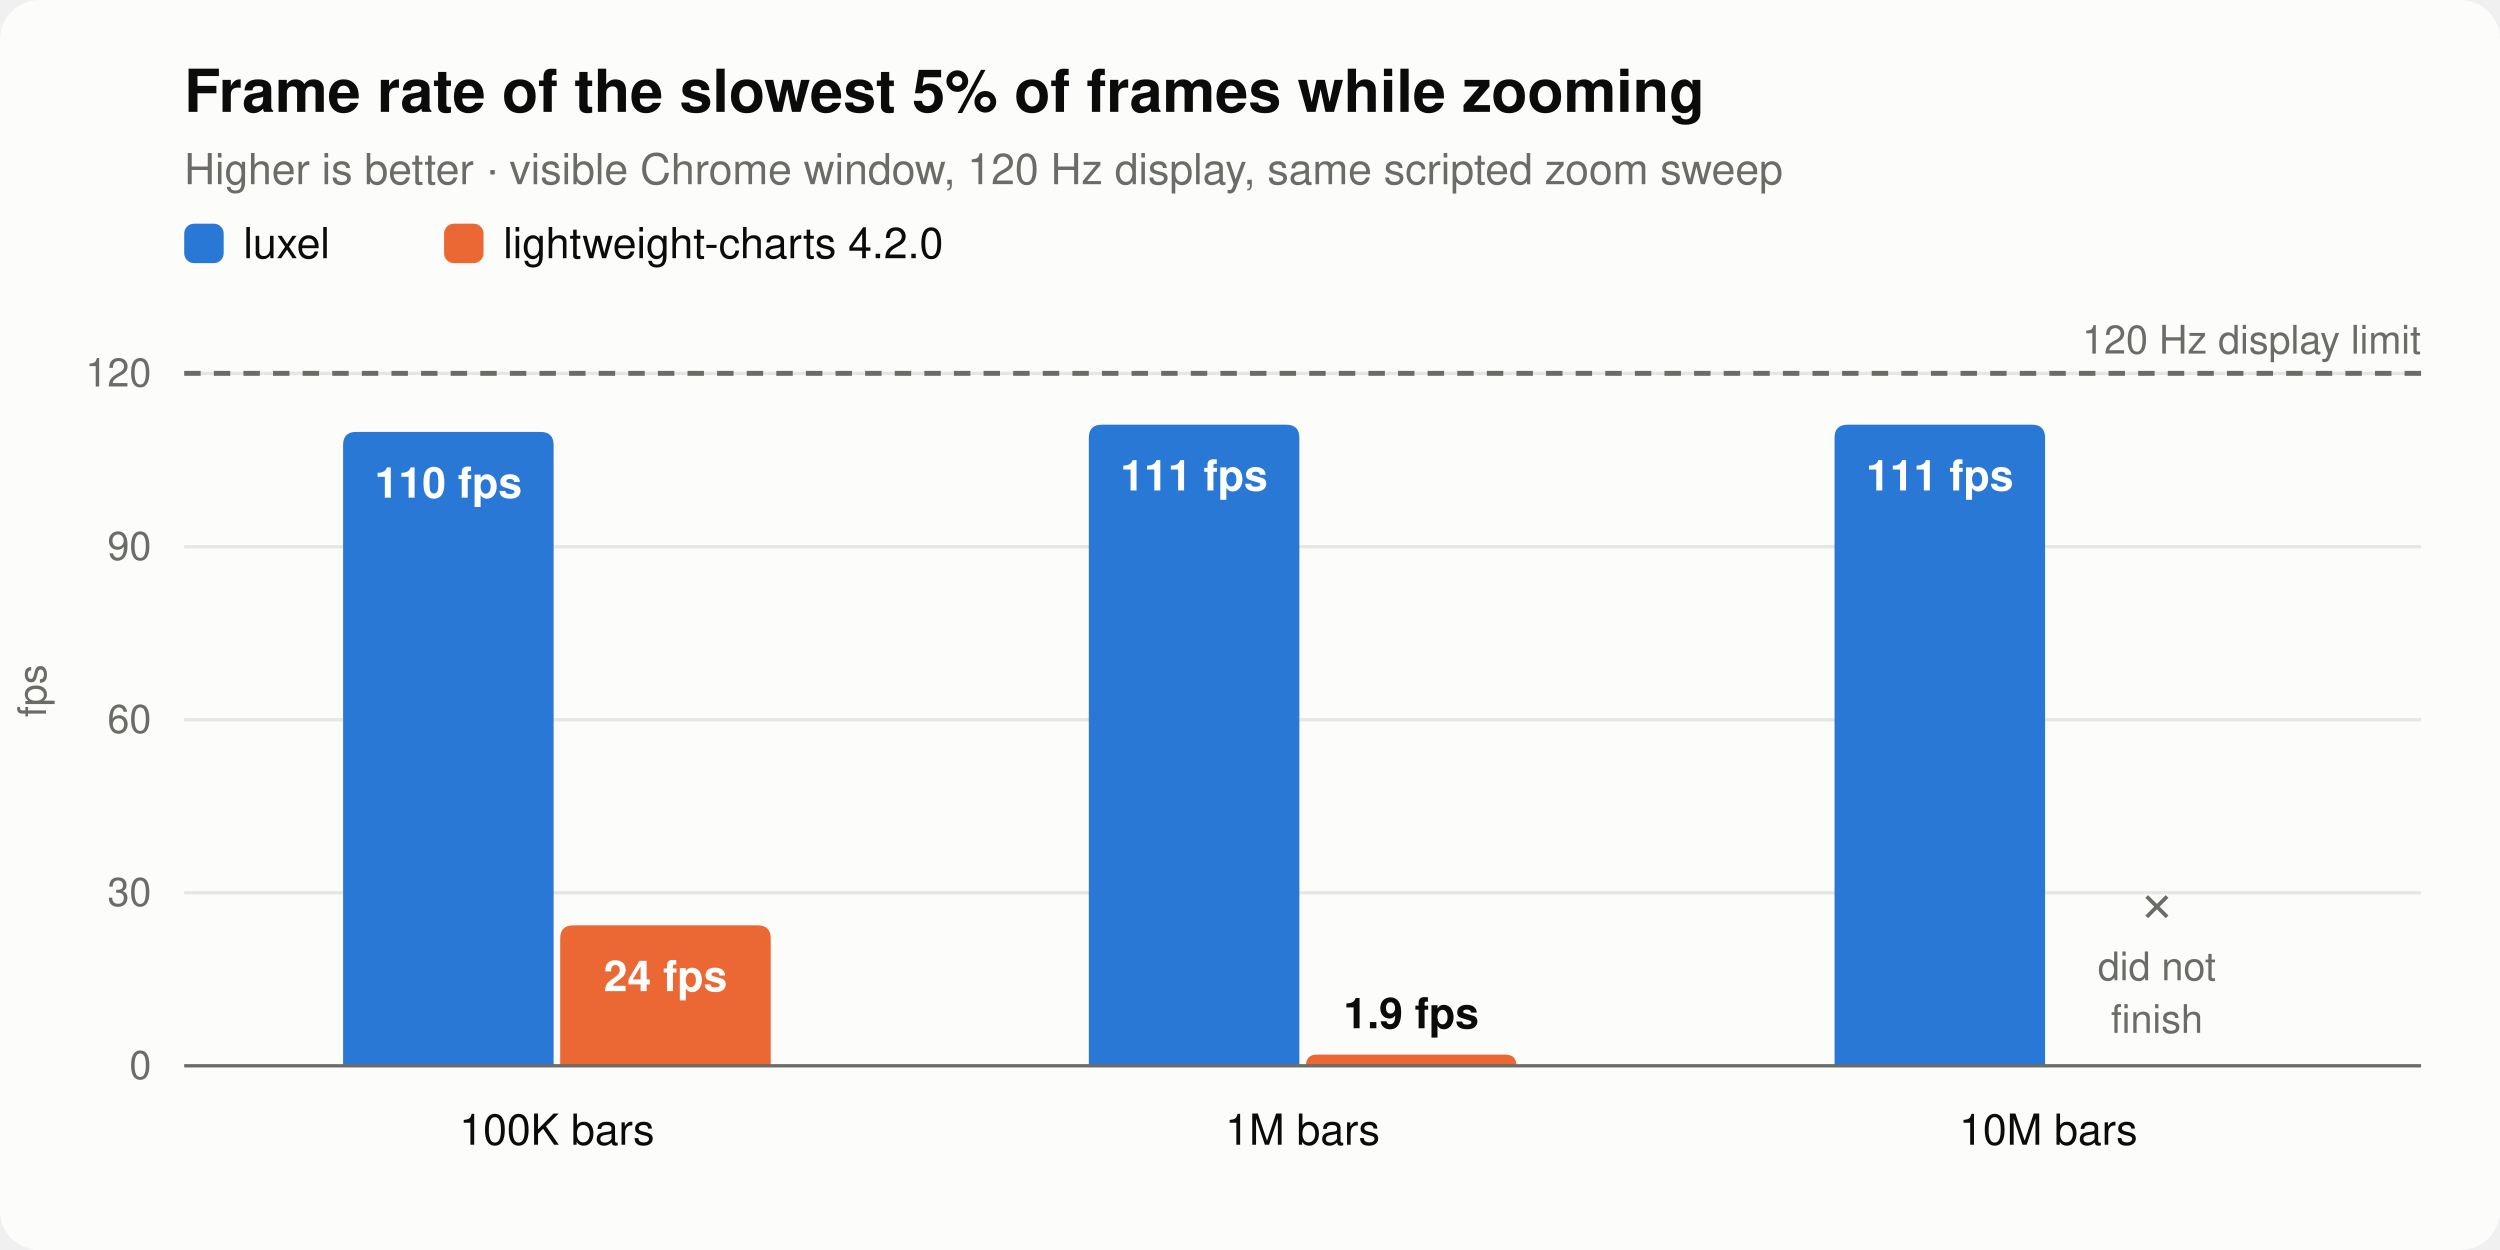
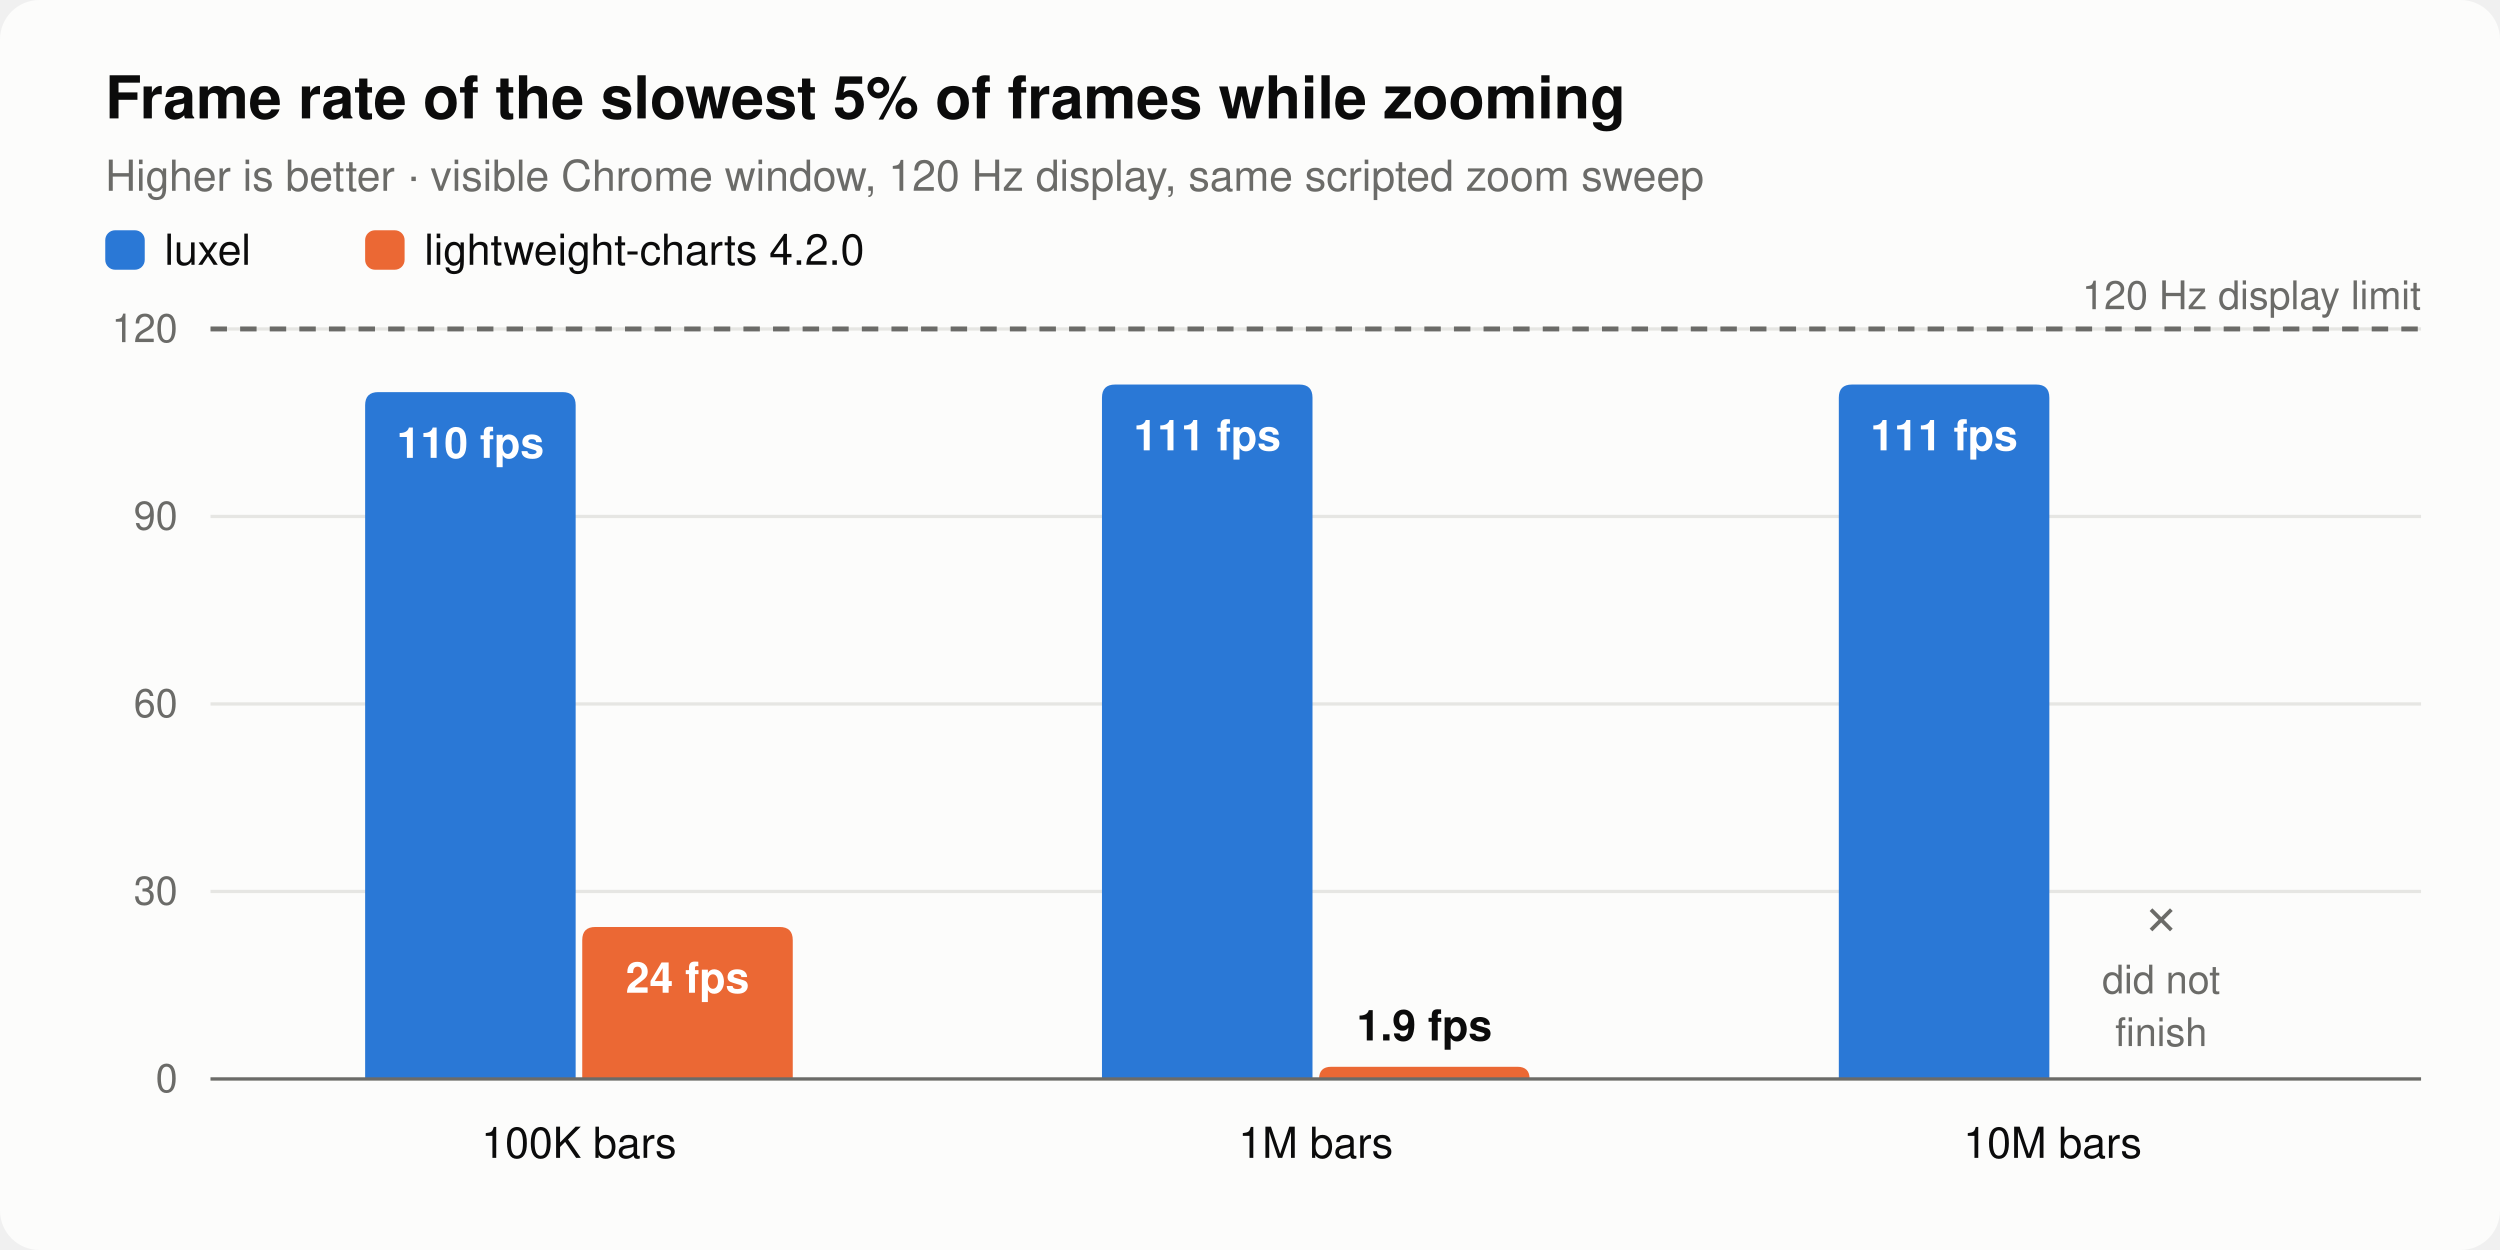
- <svg xmlns="http://www.w3.org/2000/svg" viewBox="0 0 760 380" width="760" height="380" font-family="-apple-system, BlinkMacSystemFont, 'Segoe UI', Helvetica, Arial, sans-serif" role="img" aria-label="Benchmark: frame rate of the slowest 5% of frames while zooming. luxel holds about 110 fps at 100K, 1M and 10M bars; lightweight-charts drops to 24 fps at 100K, 2 fps at 1M and does not finish at 10M.">
+ <svg xmlns="http://www.w3.org/2000/svg" viewBox="0 0 760 380" width="760" height="380" font-family="-apple-system, BlinkMacSystemFont, 'Segoe UI', Helvetica, Arial, sans-serif" role="img" aria-label="Bar chart. Frame rate of the slowest 5% of frames while zooming. luxel holds about 110 fps at 100K, 1M and 10M bars; lightweight-charts drops to 24 fps at 100K, 1.9 fps at 1M and does not finish at 10M.">
  <rect width="760" height="380" rx="12" fill="#fcfcfb" />
-   <text x="56" y="34" font-size="18" font-weight="600" fill="#0b0b0b">Frame rate of the slowest 5% of frames while zooming</text>
-   <text x="56" y="56" font-size="13" fill="#6b6b68">Higher is better · visible Chrome window, 120 Hz display, same scripted zoom sweep</text>
-   <rect x="56" y="68" width="12" height="12" rx="3" fill="#2a78d6" />
-   <text x="74" y="78.5" font-size="13" fill="#0b0b0b">luxel</text>
-   <rect x="135.0" y="68" width="12" height="12" rx="3" fill="#eb6834" />
-   <text x="153.0" y="78.5" font-size="13" fill="#0b0b0b">lightweight-charts 4.2.0</text>
-   <line x1="56" x2="736" y1="324.0" y2="324.0" stroke="#e6e6e3" stroke-width="1" />
-   <text x="46" y="328.0" font-size="12" text-anchor="end" fill="#6b6b68">0</text>
-   <line x1="56" x2="736" y1="271.4" y2="271.4" stroke="#e6e6e3" stroke-width="1" />
-   <text x="46" y="275.4" font-size="12" text-anchor="end" fill="#6b6b68">30</text>
-   <line x1="56" x2="736" y1="218.8" y2="218.8" stroke="#e6e6e3" stroke-width="1" />
-   <text x="46" y="222.8" font-size="12" text-anchor="end" fill="#6b6b68">60</text>
-   <line x1="56" x2="736" y1="166.2" y2="166.2" stroke="#e6e6e3" stroke-width="1" />
-   <text x="46" y="170.2" font-size="12" text-anchor="end" fill="#6b6b68">90</text>
-   <line x1="56" x2="736" y1="113.5" y2="113.5" stroke="#e6e6e3" stroke-width="1" />
-   <text x="46" y="117.5" font-size="12" text-anchor="end" fill="#6b6b68">120</text>
-   <text x="14" y="210.0" font-size="12" fill="#6b6b68" transform="rotate(-90 14 210.0)" text-anchor="middle">fps</text>
-   <line x1="56" x2="736" y1="113.5" y2="113.5" stroke="#6b6b68" stroke-width="1.5" stroke-dasharray="5 4" />
-   <text x="736" y="107.5" font-size="12" text-anchor="end" fill="#6b6b68">120 Hz display limit</text>
-   <path d="M104.3,324.0 V135.3 Q104.3,131.3 108.3,131.3 H164.3 Q168.3,131.3 168.3,135.3 V324.0 Z" fill="#2a78d6" />
-   <text x="136.3" y="151.3" font-size="13" font-weight="600" text-anchor="middle" fill="#ffffff">110 fps</text>
-   <path d="M170.3,324.0 V285.3 Q170.3,281.3 174.3,281.3 H230.3 Q234.3,281.3 234.3,285.3 V324.0 Z" fill="#eb6834" />
-   <text x="202.3" y="301.3" font-size="13" font-weight="600" text-anchor="middle" fill="#ffffff">24 fps</text>
-   <text x="169.3" y="348.0" font-size="13" text-anchor="middle" fill="#0b0b0b">100K bars</text>
-   <path d="M331.0,324.0 V133.1 Q331.0,129.1 335.0,129.1 H391.0 Q395.0,129.1 395.0,133.1 V324.0 Z" fill="#2a78d6" />
-   <text x="363.0" y="149.1" font-size="13" font-weight="600" text-anchor="middle" fill="#ffffff">111 fps</text>
-   <path d="M397.0,324.0 V324.0 Q397.0,320.6 400.4,320.6 H457.6 Q461.0,320.6 461.0,324.0 V324.0 Z" fill="#eb6834" />
-   <text x="429.0" y="312.6" font-size="13" font-weight="600" text-anchor="middle" fill="#0b0b0b">1.9 fps</text>
-   <text x="396.0" y="348.0" font-size="13" text-anchor="middle" fill="#0b0b0b">1M bars</text>
-   <path d="M557.7,324.0 V133.1 Q557.7,129.1 561.7,129.1 H617.7 Q621.7,129.1 621.7,133.1 V324.0 Z" fill="#2a78d6" />
-   <text x="589.7" y="149.1" font-size="13" font-weight="600" text-anchor="middle" fill="#ffffff">111 fps</text>
-   <text x="655.7" y="280.0" font-size="12" text-anchor="middle" fill="#6b6b68">✕</text>
-   <text x="655.7" y="298.0" font-size="12" text-anchor="middle" fill="#6b6b68">did not</text>
-   <text x="655.7" y="314.0" font-size="12" text-anchor="middle" fill="#6b6b68">finish</text>
-   <text x="622.7" y="348.0" font-size="13" text-anchor="middle" fill="#0b0b0b">10M bars</text>
-   <line x1="56" x2="736" y1="324.0" y2="324.0" stroke="#6b6b68" stroke-width="1" />
+   <text x="32" y="36" font-size="18" font-weight="600" fill="#0b0b0b">Frame rate of the slowest 5% of frames while zooming</text>
+   <text x="32" y="58" font-size="13" fill="#6b6b68">Higher is better · visible Chrome window, 120 Hz display, same scripted zoom sweep</text>
+   <rect x="32" y="70" width="12" height="12" rx="3" fill="#2a78d6" />
+   <text x="50" y="80.5" font-size="13" fill="#0b0b0b">luxel</text>
+   <rect x="111.0" y="70" width="12" height="12" rx="3" fill="#eb6834" />
+   <text x="129.0" y="80.5" font-size="13" fill="#0b0b0b">lightweight-charts 4.2.0</text>
+   <line x1="64" x2="736" y1="328.0" y2="328.0" stroke="#e6e6e3" />
+   <text x="54" y="332.0" font-size="12" text-anchor="end" fill="#6b6b68">0</text>
+   <line x1="64" x2="736" y1="271.0" y2="271.0" stroke="#e6e6e3" />
+   <text x="54" y="275.0" font-size="12" text-anchor="end" fill="#6b6b68">30</text>
+   <line x1="64" x2="736" y1="214.0" y2="214.0" stroke="#e6e6e3" />
+   <text x="54" y="218.0" font-size="12" text-anchor="end" fill="#6b6b68">60</text>
+   <line x1="64" x2="736" y1="157.0" y2="157.0" stroke="#e6e6e3" />
+   <text x="54" y="161.0" font-size="12" text-anchor="end" fill="#6b6b68">90</text>
+   <line x1="64" x2="736" y1="100.0" y2="100.0" stroke="#e6e6e3" />
+   <text x="54" y="104.0" font-size="12" text-anchor="end" fill="#6b6b68">120</text>
+   <line x1="64" x2="736" y1="100.0" y2="100.0" stroke="#6b6b68" stroke-width="1.5" stroke-dasharray="5 4" />
+   <text x="736" y="94.0" font-size="12" text-anchor="end" fill="#6b6b68">120 Hz display limit</text>
+   <path d="M111.0,328.0 V123.2 Q111.0,119.2 115.0,119.2 H171.0 Q175.0,119.2 175.0,123.2 V328.0 Z" fill="#2a78d6" />
+   <text x="143.0" y="139.2" font-size="13" font-weight="600" text-anchor="middle" fill="#ffffff">110 fps</text>
+   <path d="M177.0,328.0 V285.8 Q177.0,281.8 181.0,281.8 H237.0 Q241.0,281.8 241.0,285.8 V328.0 Z" fill="#eb6834" />
+   <text x="209.0" y="301.8" font-size="13" font-weight="600" text-anchor="middle" fill="#ffffff">24 fps</text>
+   <text x="176.0" y="352.0" font-size="13" text-anchor="middle" fill="#0b0b0b">100K bars</text>
+   <path d="M335.0,328.0 V120.9 Q335.0,116.9 339.0,116.9 H395.0 Q399.0,116.9 399.0,120.9 V328.0 Z" fill="#2a78d6" />
+   <text x="367.0" y="136.9" font-size="13" font-weight="600" text-anchor="middle" fill="#ffffff">111 fps</text>
+   <path d="M401.0,328.0 V328.0 Q401.0,324.3 404.7,324.3 H461.3 Q465.0,324.3 465.0,328.0 V328.0 Z" fill="#eb6834" />
+   <text x="433.0" y="316.3" font-size="13" font-weight="600" text-anchor="middle" fill="#0b0b0b">1.9 fps</text>
+   <text x="400.0" y="352.0" font-size="13" text-anchor="middle" fill="#0b0b0b">1M bars</text>
+   <path d="M559.0,328.0 V120.9 Q559.0,116.9 563.0,116.9 H619.0 Q623.0,116.9 623.0,120.9 V328.0 Z" fill="#2a78d6" />
+   <text x="591.0" y="136.9" font-size="13" font-weight="600" text-anchor="middle" fill="#ffffff">111 fps</text>
+   <text x="657.0" y="284.0" font-size="12" text-anchor="middle" fill="#6b6b68">✕</text>
+   <text x="657.0" y="302.0" font-size="12" text-anchor="middle" fill="#6b6b68">did not</text>
+   <text x="657.0" y="318.0" font-size="12" text-anchor="middle" fill="#6b6b68">finish</text>
+   <text x="624.0" y="352.0" font-size="13" text-anchor="middle" fill="#0b0b0b">10M bars</text>
+   <line x1="64" x2="736" y1="328.0" y2="328.0" stroke="#6b6b68" />
</svg>
